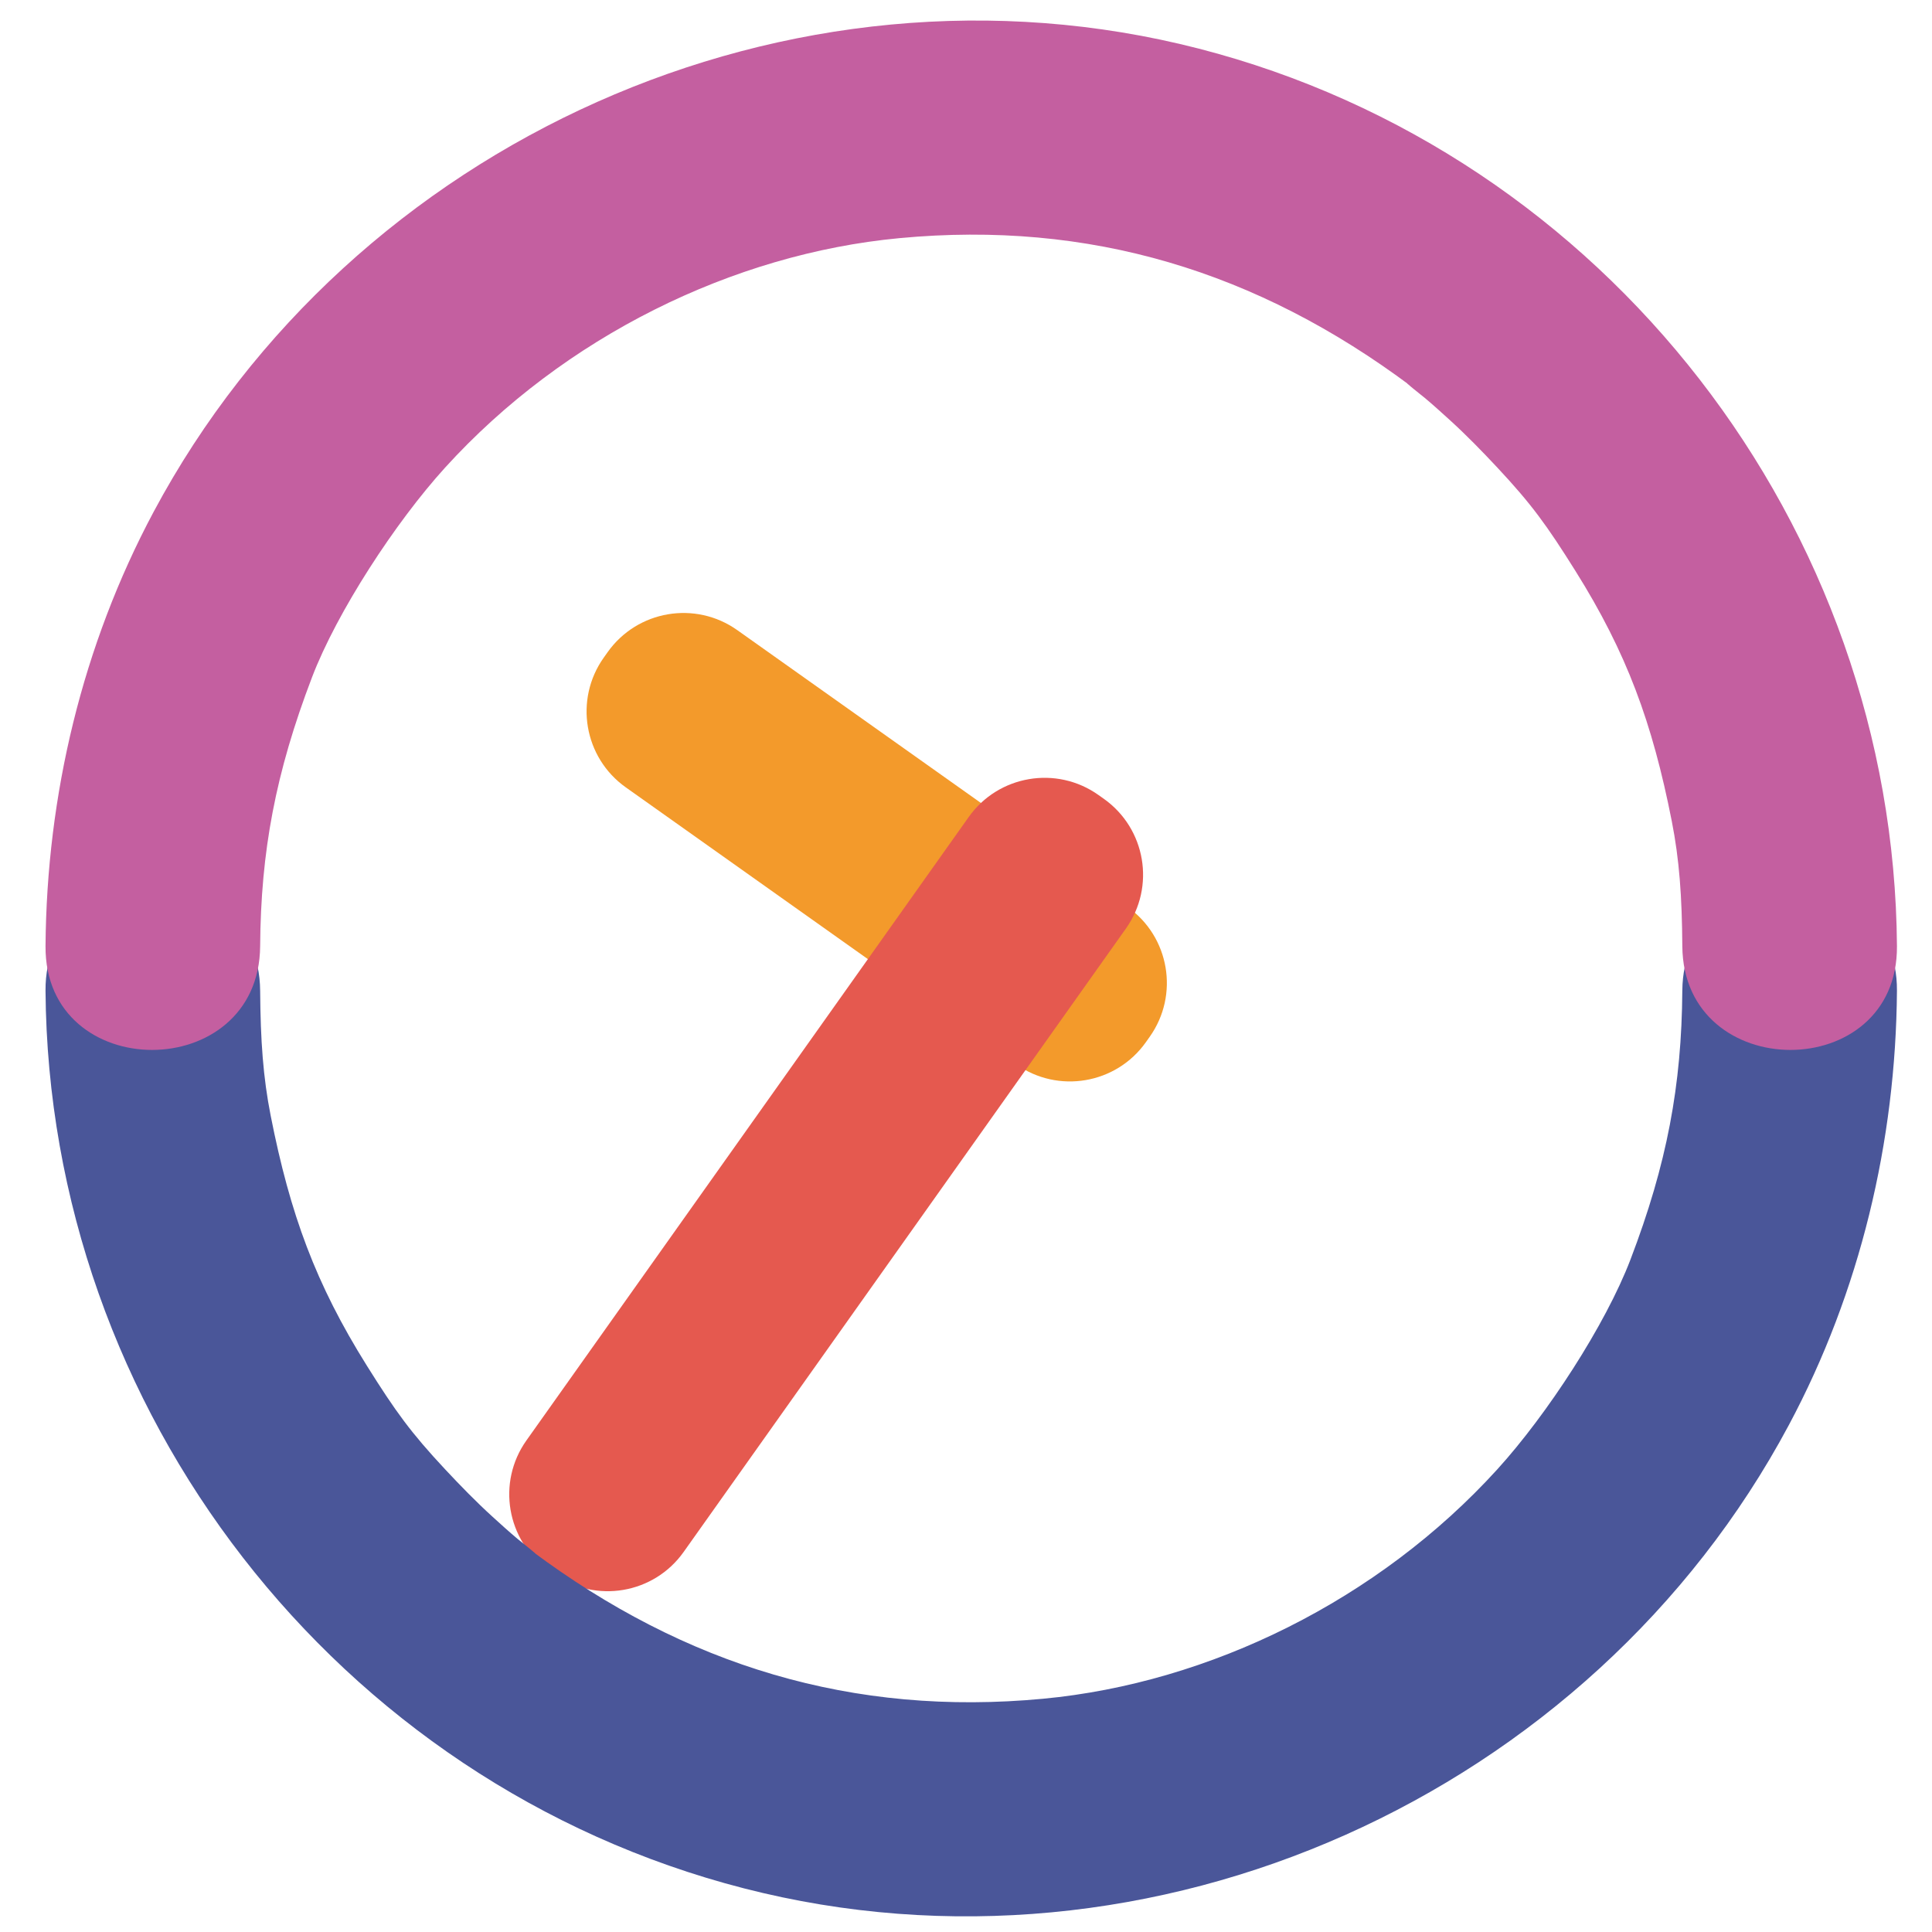
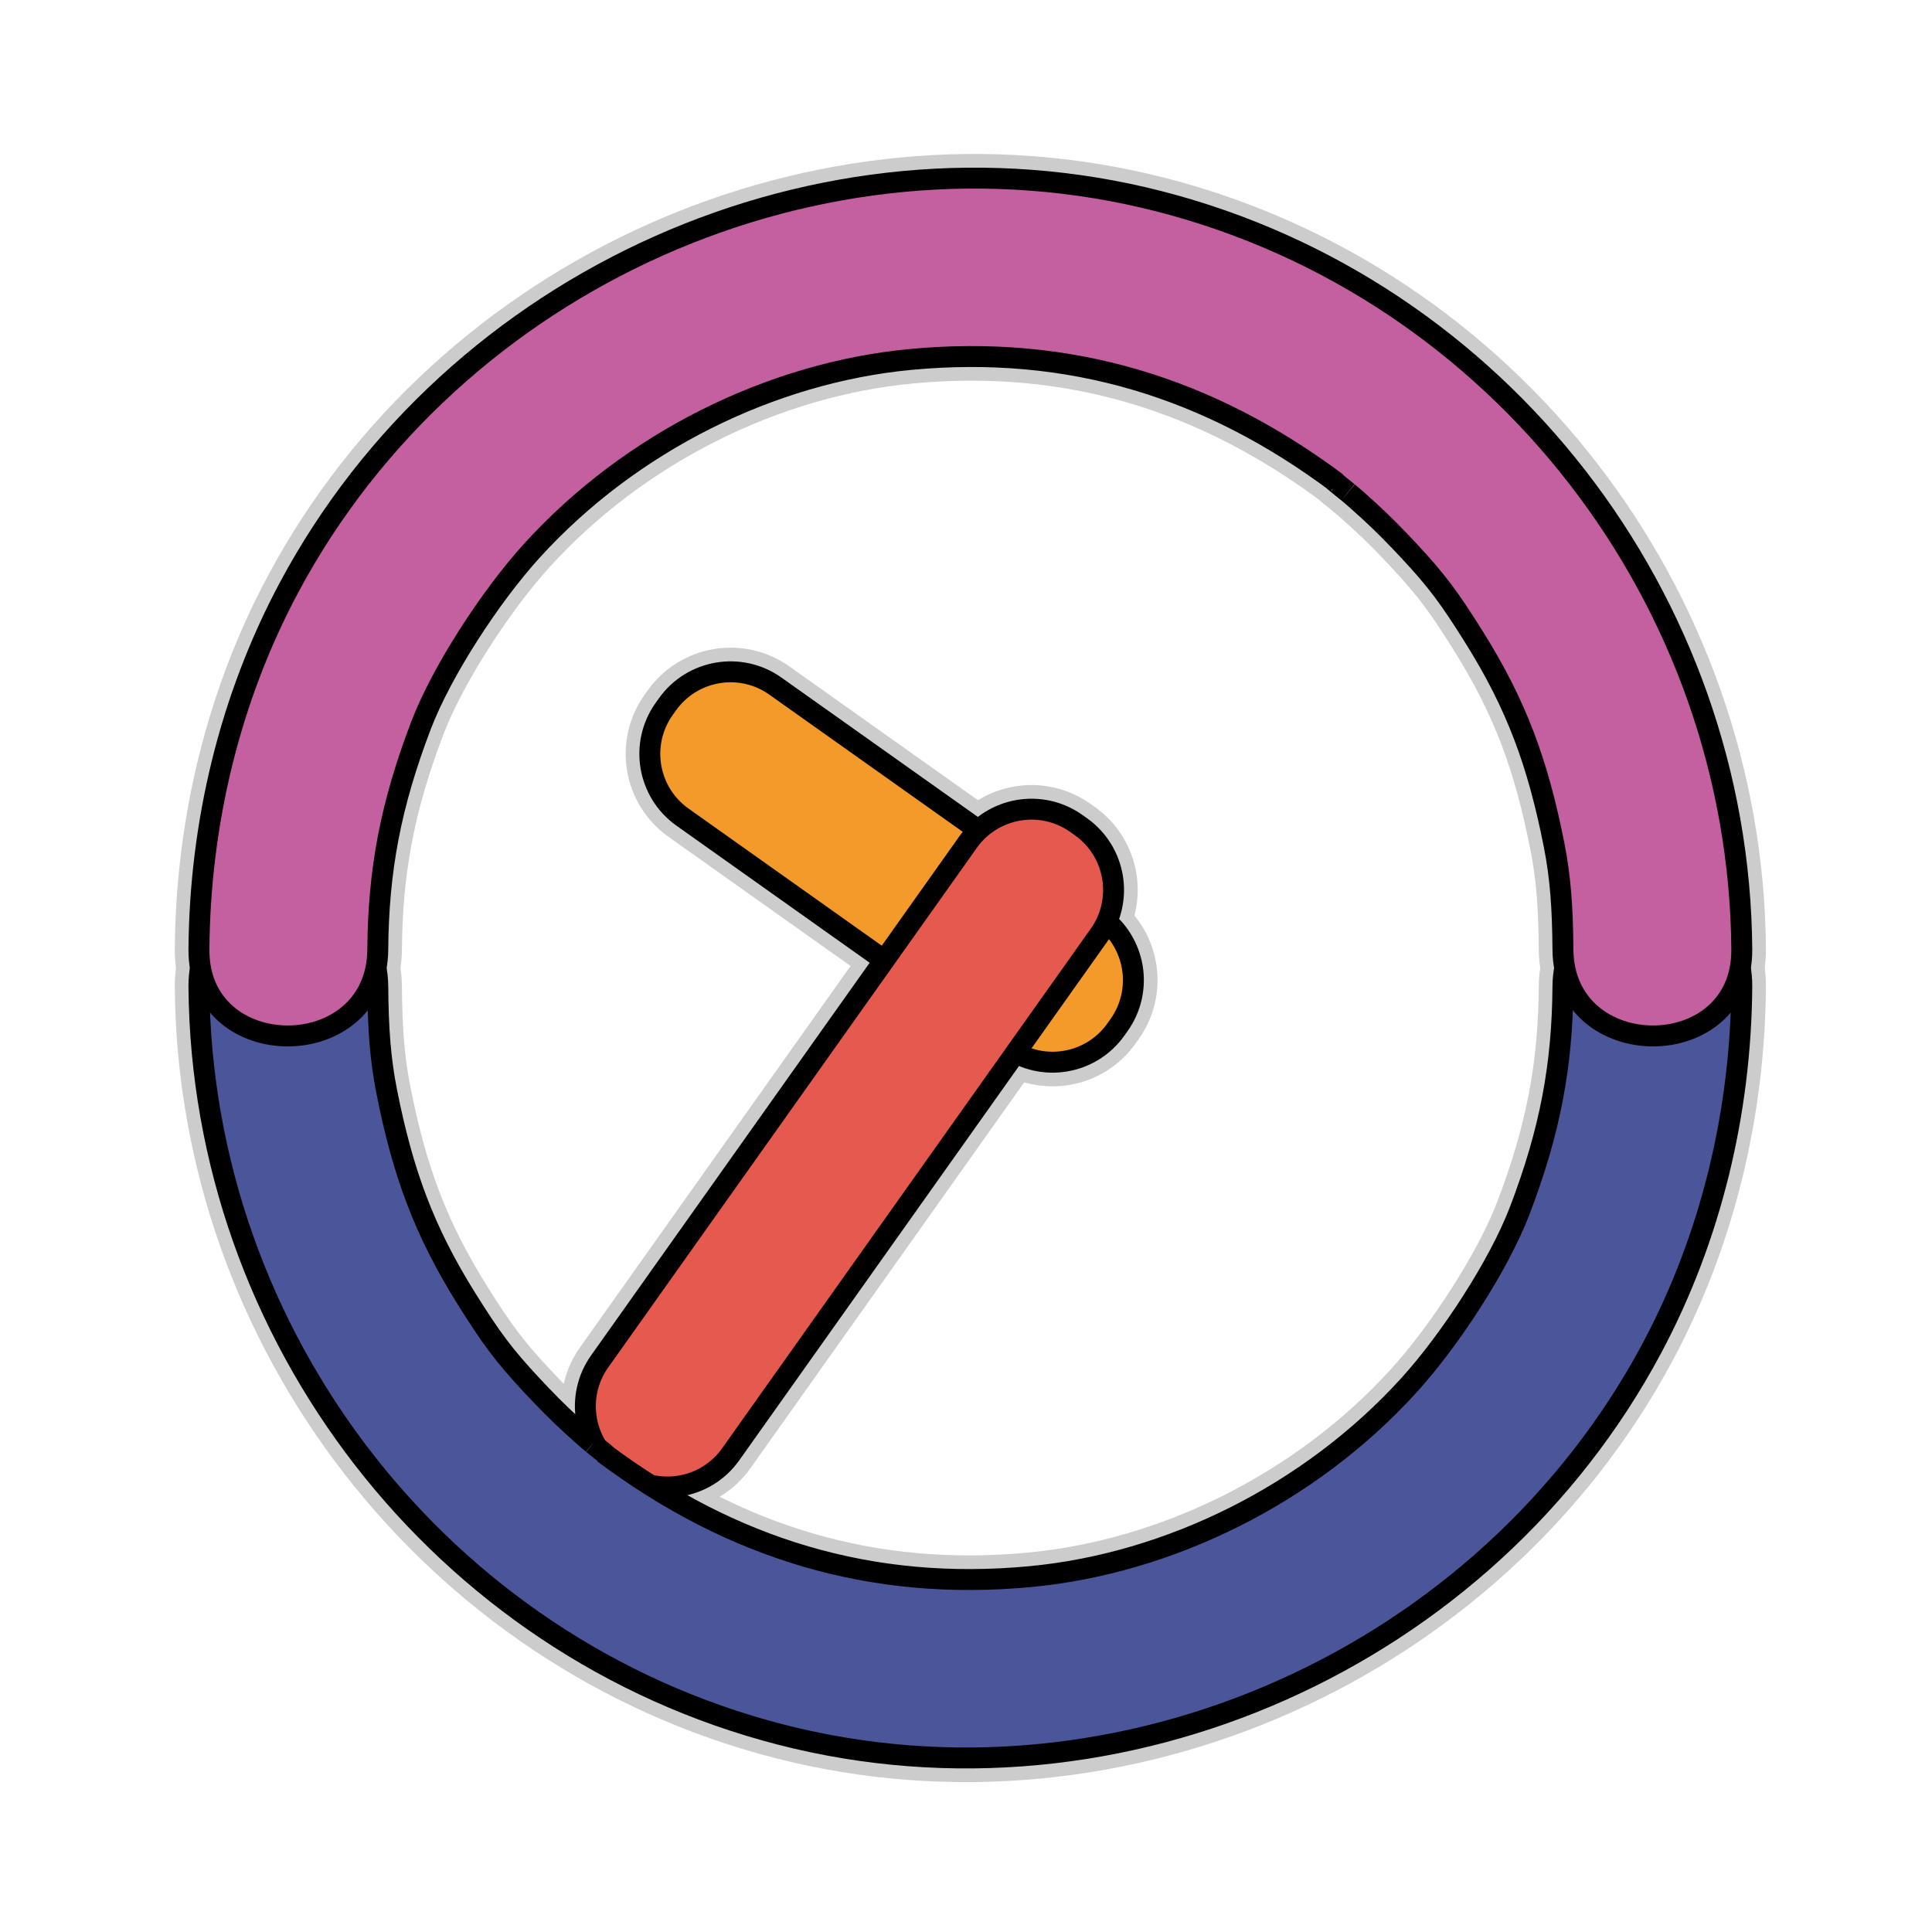
- <svg xmlns="http://www.w3.org/2000/svg" width="800px" height="800px" viewBox="0 0 1024 1024" class="icon" version="1.1">
-   <path d="M597.678 480.76L390.797 333.998c-22.209-15.766-53-10.532-68.762 11.687l-2.04 2.871c-15.753 22.214-10.526 53 11.691 68.762l206.876 146.771c22.218 15.757 53 10.527 68.766-11.687l2.035-2.876c15.768-22.218 10.529-53.005-11.685-68.766z" fill="#F39A2B" />
-   <path d="M585.066 423.392l-2.871-2.034c-22.218-15.763-53.004-10.527-68.766 11.687L279.007 763.472c-15.762 22.214-10.527 53.005 11.69 68.763l2.871 2.04c22.218 15.762 53.004 10.53 68.762-11.688l234.423-330.428c15.767-22.22 10.531-53.001-11.687-68.767z" fill="#E5594F" />
-   <path d="M891.662 525.126c-0.363 50.106-8.104 91.767-27.502 142.522-13.232 34.625-44.231 82.177-70.529 111.108-62.993 69.31-152.478 113.292-240.772 121.615-100.773 9.501-189.621-17.478-271.287-78.551 7.65 5.723-7.536-6.408-7.061-6.009-4.562-3.821-8.967-7.82-13.369-11.824-8.803-8.003-17.105-16.535-25.225-25.224-18.148-19.432-26.188-30.526-41.439-54.866-27.11-43.264-40.704-80.283-51.007-132.536-4.015-20.354-5.395-39.803-5.586-66.233-0.531-73.33-114.29-73.381-113.758 0 1.607 222.487 154.098 420.146 370.093 475.715 216.482 55.697 449.039-49.258 553.91-245.54 37.754-70.664 56.715-150.224 57.293-230.179 0.526-73.379-113.231-73.328-113.761 0.002z" fill="#4A5699" />
-   <path d="M137.884 501.467c0.362-50.104 8.103-91.762 27.502-142.52 13.233-34.621 44.233-82.173 70.53-111.108 62.993-69.309 152.472-113.29 240.768-121.615 100.773-9.5 189.626 17.479 271.292 78.554-7.652-5.721 7.532 6.408 7.057 6.01 4.563 3.819 8.968 7.821 13.371 11.823 8.803 8 17.108 16.535 25.228 25.225 18.147 19.43 26.187 30.526 41.438 54.866 27.111 43.264 40.709 80.28 51.009 132.533 4.014 20.352 5.396 39.804 5.586 66.232 0.529 73.33 114.287 73.384 113.76 0-1.608-222.489-154.107-420.144-370.099-475.715-216.482-55.7-449.036 49.26-553.905 245.541-37.753 70.664-56.715 150.219-57.292 230.174-0.534 73.384 113.225 73.33 113.755 0z" fill="#C45FA0" />
+ <svg xmlns="http://www.w3.org/2000/svg" width="256px" height="256px" viewBox="-102.4 -102.4 1228.80 1228.80" class="icon" version="1.1" fill="#000000" stroke="#000000" stroke-width="13.312">
+   <g id="SVGRepo_bgCarrier" stroke-width="0" transform="translate(0,0), scale(1)" />
+   <g id="SVGRepo_tracerCarrier" stroke-linecap="round" stroke-linejoin="round" stroke="#CCCCCC" stroke-width="30.72">
+     <path d="M597.678 480.76L390.797 333.998c-22.209-15.766-53-10.532-68.762 11.687l-2.04 2.871c-15.753 22.214-10.526 53 11.691 68.762l206.876 146.771c22.218 15.757 53 10.527 68.766-11.687l2.035-2.876c15.768-22.218 10.529-53.005-11.685-68.766z" fill="#F39A2B" />
+     <path d="M585.066 423.392l-2.871-2.034c-22.218-15.763-53.004-10.527-68.766 11.687L279.007 763.472c-15.762 22.214-10.527 53.005 11.69 68.763l2.871 2.04c22.218 15.762 53.004 10.53 68.762-11.688l234.423-330.428c15.767-22.22 10.531-53.001-11.687-68.767z" fill="#E5594F" />
+     <path d="M891.662 525.126c-0.363 50.106-8.104 91.767-27.502 142.522-13.232 34.625-44.231 82.177-70.529 111.108-62.993 69.31-152.478 113.292-240.772 121.615-100.773 9.501-189.621-17.478-271.287-78.551 7.65 5.723-7.536-6.408-7.061-6.009-4.562-3.821-8.967-7.82-13.369-11.824-8.803-8.003-17.105-16.535-25.225-25.224-18.148-19.432-26.188-30.526-41.439-54.866-27.11-43.264-40.704-80.283-51.007-132.536-4.015-20.354-5.395-39.803-5.586-66.233-0.531-73.33-114.29-73.381-113.758 0 1.607 222.487 154.098 420.146 370.093 475.715 216.482 55.697 449.039-49.258 553.91-245.54 37.754-70.664 56.715-150.224 57.293-230.179 0.526-73.379-113.231-73.328-113.761 0.002z" fill="#4A5699" />
+     <path d="M137.884 501.467c0.362-50.104 8.103-91.762 27.502-142.52 13.233-34.621 44.233-82.173 70.53-111.108 62.993-69.309 152.472-113.29 240.768-121.615 100.773-9.5 189.626 17.479 271.292 78.554-7.652-5.721 7.532 6.408 7.057 6.01 4.563 3.819 8.968 7.821 13.371 11.823 8.803 8 17.108 16.535 25.228 25.225 18.147 19.43 26.187 30.526 41.438 54.866 27.111 43.264 40.709 80.28 51.009 132.533 4.014 20.352 5.396 39.804 5.586 66.232 0.529 73.33 114.287 73.384 113.76 0-1.608-222.489-154.107-420.144-370.099-475.715-216.482-55.7-449.036 49.26-553.905 245.541-37.753 70.664-56.715 150.219-57.292 230.174-0.534 73.384 113.225 73.33 113.755 0z" fill="#C45FA0" />
+   </g>
+   <g id="SVGRepo_iconCarrier">
+     <path d="M597.678 480.76L390.797 333.998c-22.209-15.766-53-10.532-68.762 11.687l-2.04 2.871c-15.753 22.214-10.526 53 11.691 68.762l206.876 146.771c22.218 15.757 53 10.527 68.766-11.687l2.035-2.876c15.768-22.218 10.529-53.005-11.685-68.766z" fill="#F39A2B" />
+     <path d="M585.066 423.392l-2.871-2.034c-22.218-15.763-53.004-10.527-68.766 11.687L279.007 763.472c-15.762 22.214-10.527 53.005 11.69 68.763l2.871 2.04c22.218 15.762 53.004 10.53 68.762-11.688l234.423-330.428c15.767-22.22 10.531-53.001-11.687-68.767z" fill="#E5594F" />
+     <path d="M891.662 525.126c-0.363 50.106-8.104 91.767-27.502 142.522-13.232 34.625-44.231 82.177-70.529 111.108-62.993 69.31-152.478 113.292-240.772 121.615-100.773 9.501-189.621-17.478-271.287-78.551 7.65 5.723-7.536-6.408-7.061-6.009-4.562-3.821-8.967-7.82-13.369-11.824-8.803-8.003-17.105-16.535-25.225-25.224-18.148-19.432-26.188-30.526-41.439-54.866-27.11-43.264-40.704-80.283-51.007-132.536-4.015-20.354-5.395-39.803-5.586-66.233-0.531-73.33-114.29-73.381-113.758 0 1.607 222.487 154.098 420.146 370.093 475.715 216.482 55.697 449.039-49.258 553.91-245.54 37.754-70.664 56.715-150.224 57.293-230.179 0.526-73.379-113.231-73.328-113.761 0.002z" fill="#4A5699" />
+     <path d="M137.884 501.467c0.362-50.104 8.103-91.762 27.502-142.52 13.233-34.621 44.233-82.173 70.53-111.108 62.993-69.309 152.472-113.29 240.768-121.615 100.773-9.5 189.626 17.479 271.292 78.554-7.652-5.721 7.532 6.408 7.057 6.01 4.563 3.819 8.968 7.821 13.371 11.823 8.803 8 17.108 16.535 25.228 25.225 18.147 19.43 26.187 30.526 41.438 54.866 27.111 43.264 40.709 80.28 51.009 132.533 4.014 20.352 5.396 39.804 5.586 66.232 0.529 73.33 114.287 73.384 113.76 0-1.608-222.489-154.107-420.144-370.099-475.715-216.482-55.7-449.036 49.26-553.905 245.541-37.753 70.664-56.715 150.219-57.292 230.174-0.534 73.384 113.225 73.33 113.755 0z" fill="#C45FA0" />
+   </g>
</svg>
